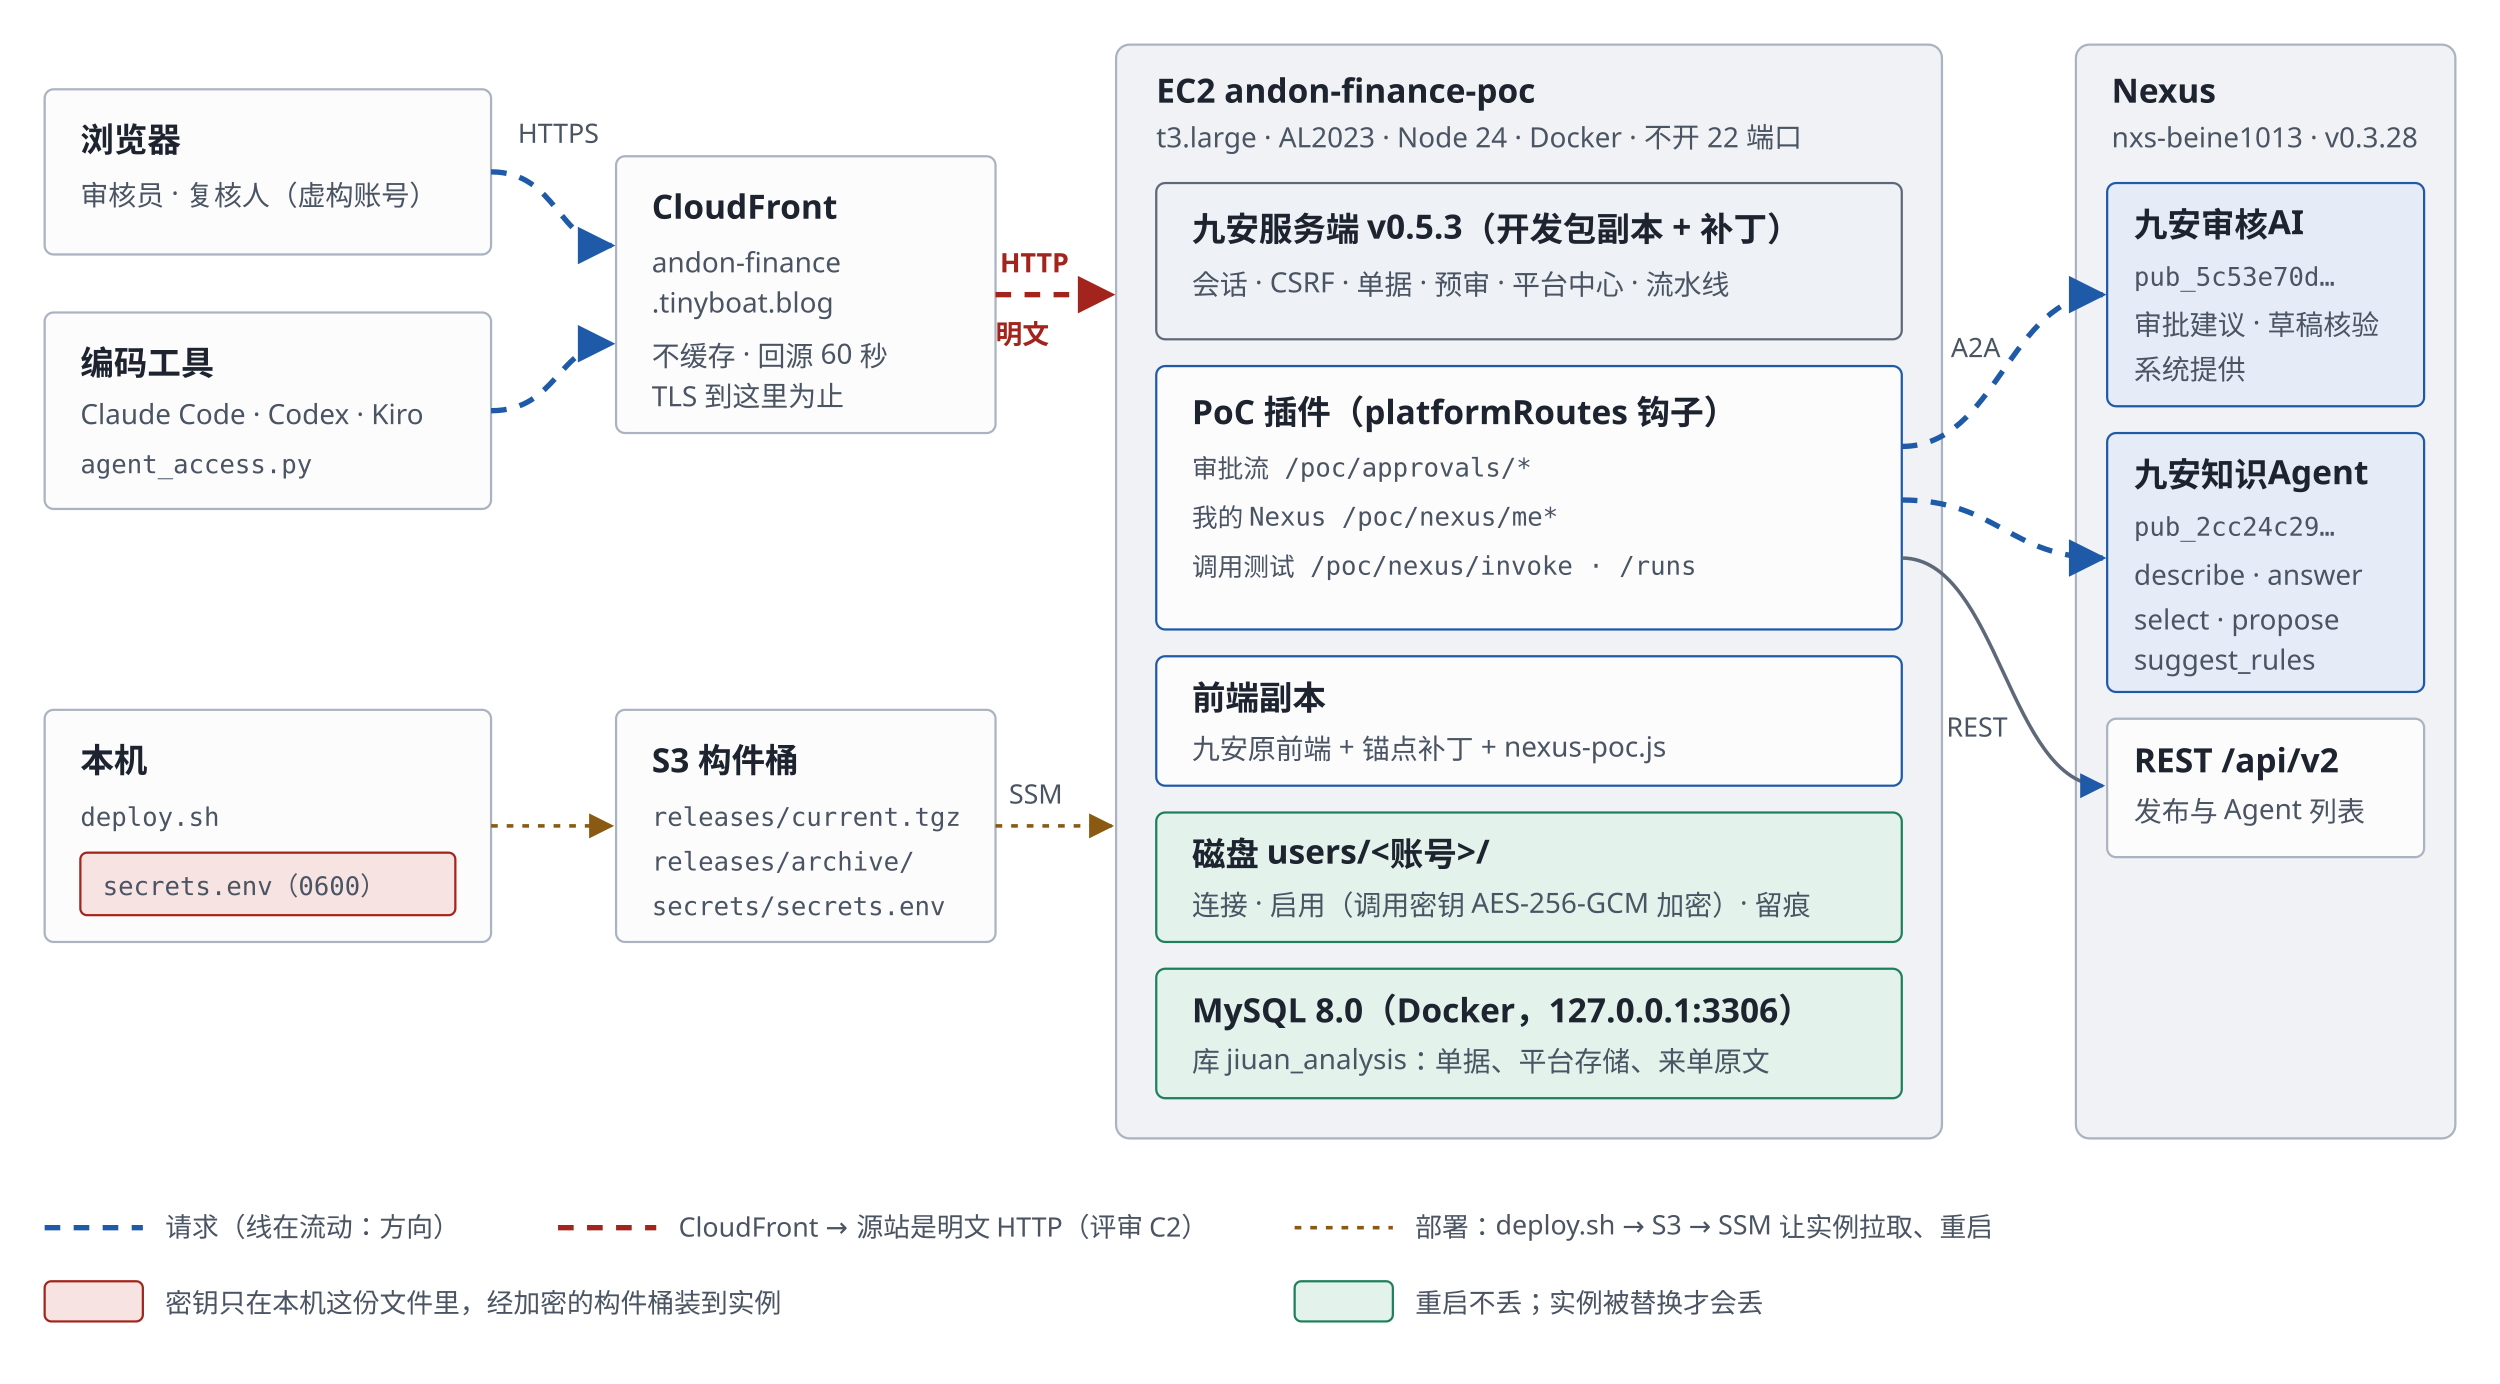
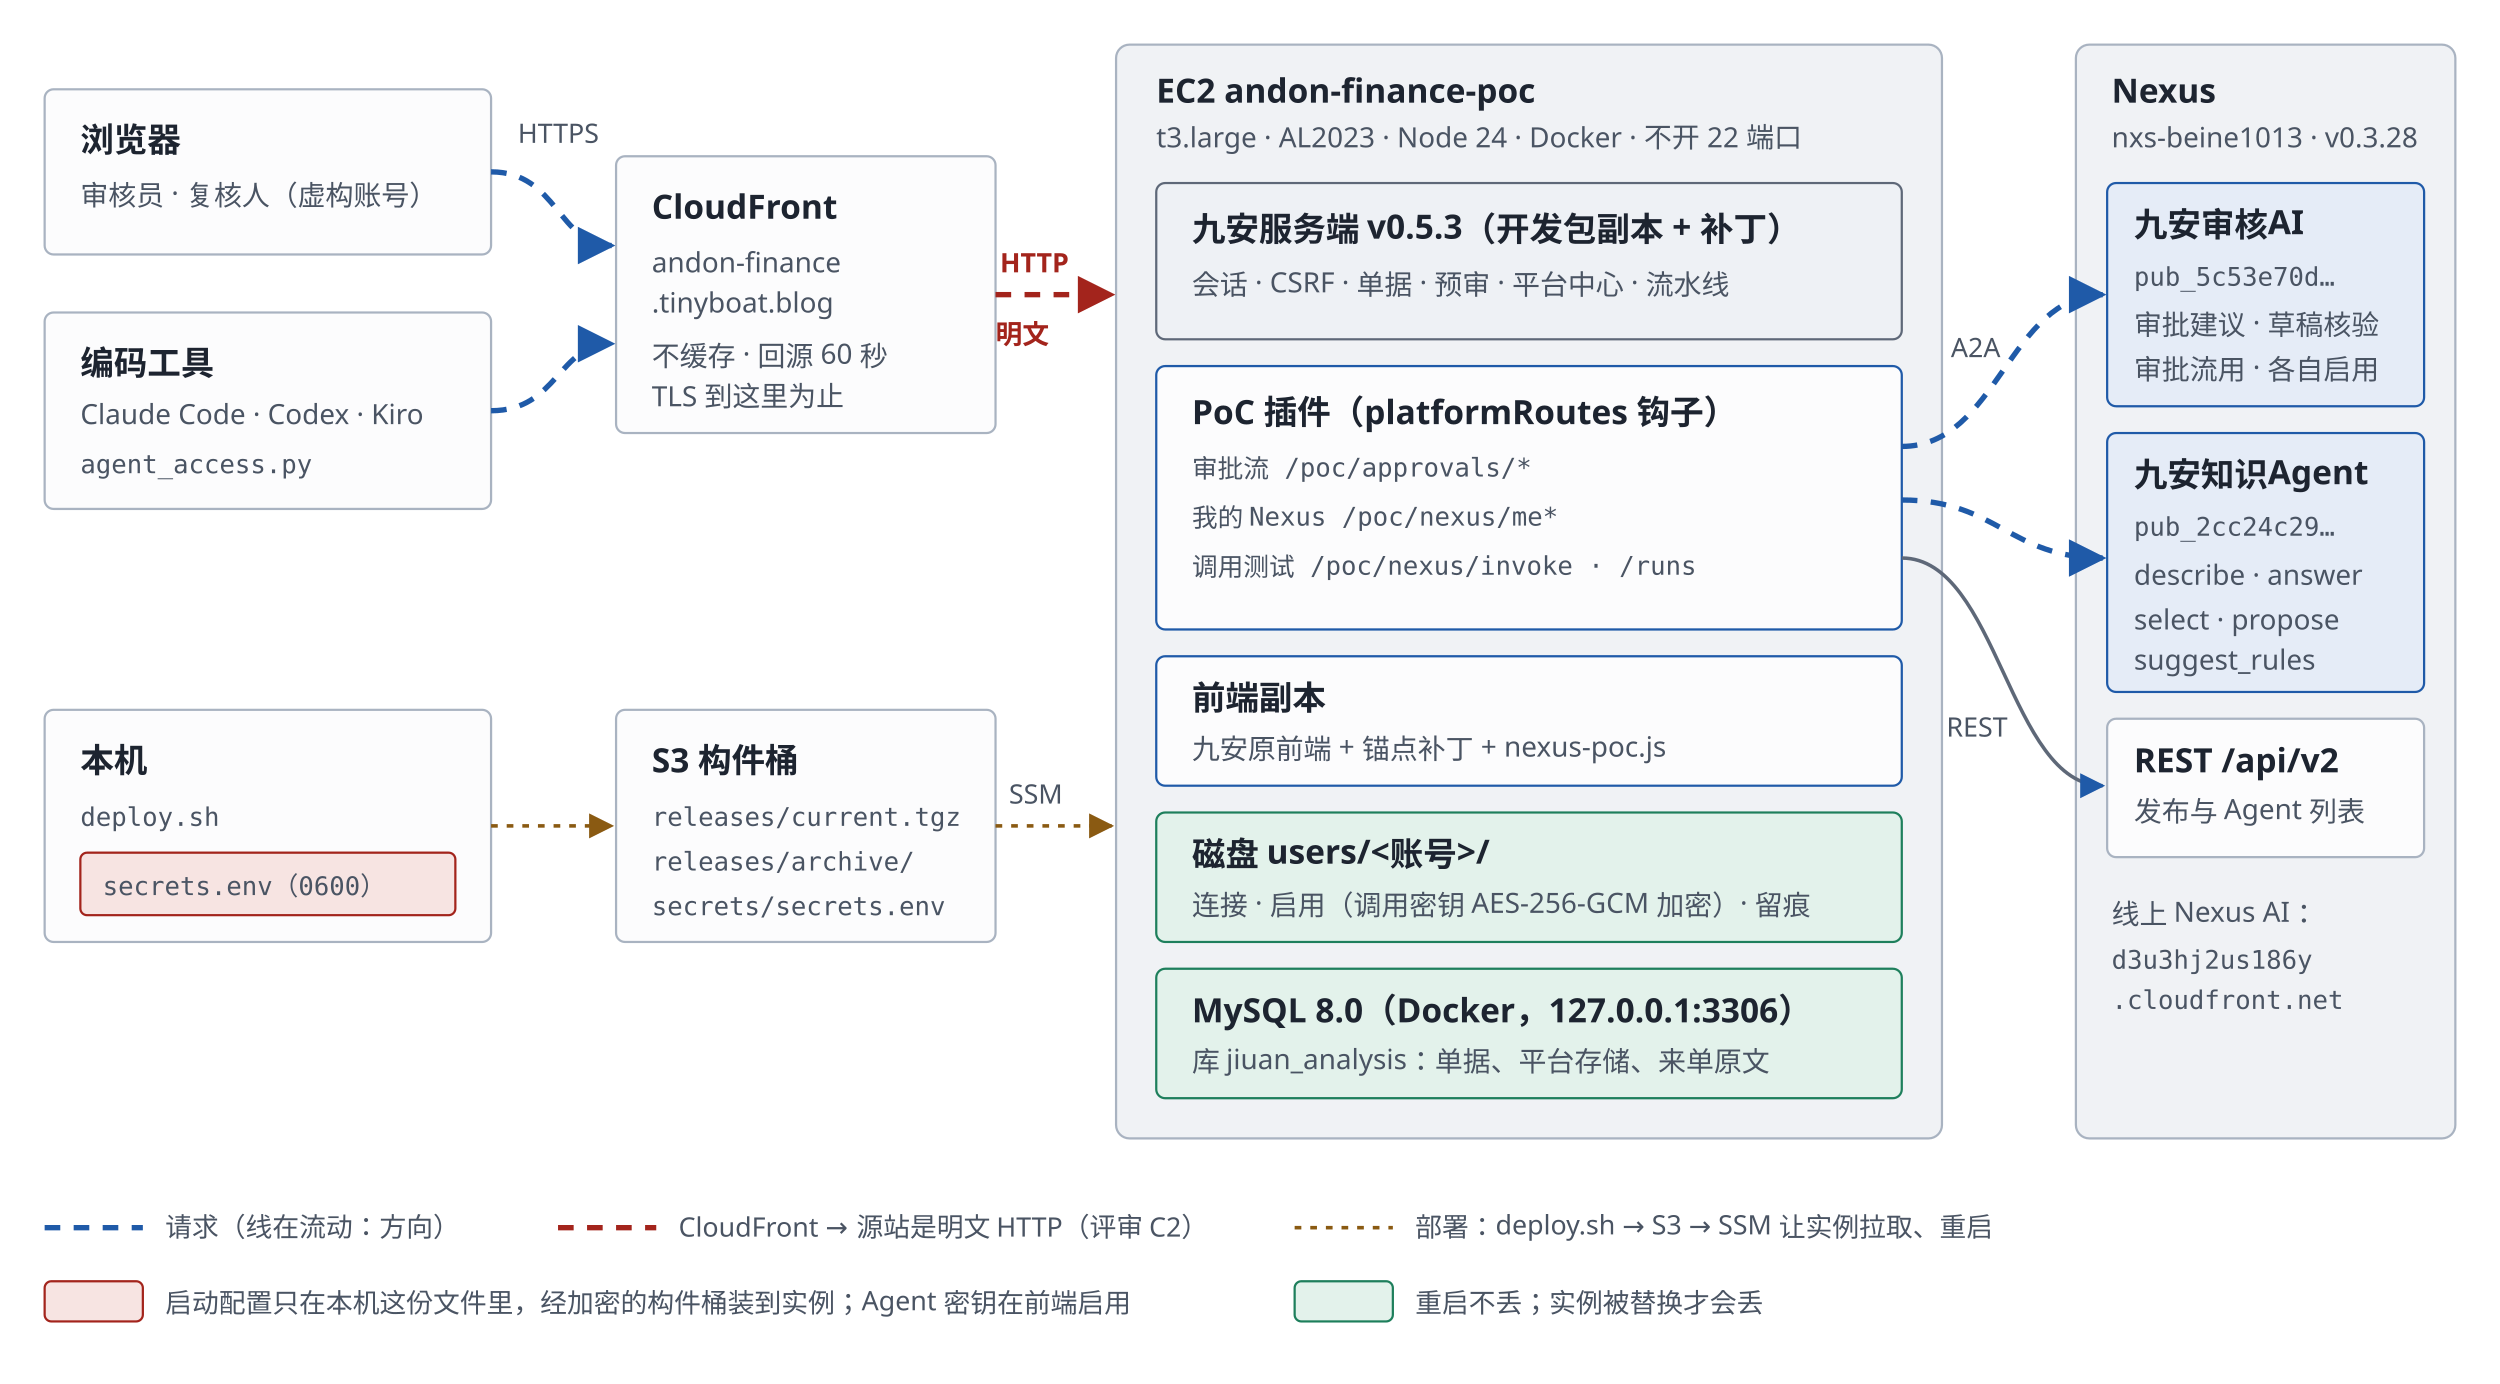
<svg xmlns="http://www.w3.org/2000/svg" width="1120" height="620" viewBox="0 0 1120 620" role="img" aria-labelledby="t d">
  <style>
    text { font-family: "PingFang SC", "Hiragino Sans GB", "Microsoft YaHei", "Noto Sans SC", sans-serif; fill: #1D2430; }
    .t { font-size: 15px; font-weight: 600; }
    .s { font-size: 12.5px; fill: #4A5463; }
    .m { font-family: "SF Mono", Menlo, Consolas, monospace; font-size: 11.5px; fill: #4A5463; }
    .lbl { font-size: 12px; fill: #4A5463; }
    .warn { font-size: 12px; fill: #A3241C; font-weight: 600; }
    .box { fill: #FCFCFD; stroke: #A9B3C1; }
    .zone { fill: #F0F2F5; stroke: #A9B3C1; }
    .poc { fill: #FCFCFD; stroke: #1F5AA8; }
    .jiuan { fill: #EEF1F5; stroke: #5E6878; }
    .nexus { fill: #E5ECF7; stroke: #1F5AA8; }
    .disk { fill: #E3F2EB; stroke: #1E7F5C; }
    .secret { fill: #F7E4E2; stroke: #A3241C; }
    .wire { fill: none; stroke: #5E6878; stroke-width: 1.6; }
    .flow { fill: none; stroke: #1F5AA8; stroke-width: 2.4; stroke-dasharray: 7 6; animation: march 1.1s linear infinite; }
    .plain { fill: none; stroke: #A3241C; stroke-width: 2.4; stroke-dasharray: 7 6; animation: march 1.1s linear infinite; }
    .deploy { fill: none; stroke: #8A5A12; stroke-width: 1.6; stroke-dasharray: 3 4; }
    @keyframes march { to { stroke-dashoffset: -26; } }
    @media (prefers-reduced-motion: reduce) { .flow, .plain { animation: none; } }
  </style>
  <defs>
    <marker id="a-blue" viewBox="0 0 10 10" refX="9" refY="5" markerWidth="7" markerHeight="7" orient="auto-start-reverse">
      <path d="M0,0 L10,5 L0,10 z" fill="#1F5AA8" />
    </marker>
    <marker id="a-red" viewBox="0 0 10 10" refX="9" refY="5" markerWidth="7" markerHeight="7" orient="auto-start-reverse">
      <path d="M0,0 L10,5 L0,10 z" fill="#A3241C" />
    </marker>
    <marker id="a-brown" viewBox="0 0 10 10" refX="9" refY="5" markerWidth="7" markerHeight="7" orient="auto-start-reverse">
      <path d="M0,0 L10,5 L0,10 z" fill="#8A5A12" />
    </marker>
  </defs>
  <rect class="box" x="20" y="40" width="200" height="74" rx="4" />
  <text class="t" x="36" y="68">浏览器</text>
  <text class="s" x="36" y="92">审核员 · 复核人（虚构账号）</text>
  <rect class="box" x="20" y="140" width="200" height="88" rx="4" />
  <text class="t" x="36" y="168">编码工具</text>
  <text class="s" x="36" y="190">Claude Code · Codex · Kiro</text>
  <text class="m" x="36" y="212">agent_access.py</text>
  <rect class="box" x="276" y="70" width="170" height="124" rx="4" />
  <text class="t" x="292" y="98">CloudFront</text>
  <text class="s" x="292" y="122">andon-finance</text>
  <text class="s" x="292" y="140">.tinyboat.blog</text>
  <text class="s" x="292" y="164">不缓存 · 回源 60 秒</text>
  <text class="s" x="292" y="182">TLS 到这里为止</text>
  <rect class="zone" x="500" y="20" width="370" height="490" rx="6" />
  <text class="t" x="518" y="46">EC2 andon-finance-poc</text>
  <text class="s" x="518" y="66">t3.large · AL2023 · Node 24 · Docker · 不开 22 端口</text>
  <rect class="jiuan" x="518" y="82" width="334" height="70" rx="4" />
  <text class="t" x="534" y="108">九安服务端 v0.5.3（开发包副本 + 补丁）</text>
  <text class="s" x="534" y="132">会话 · CSRF · 单据 · 预审 · 平台中心 · 流水线</text>
  <rect class="poc" x="518" y="164" width="334" height="118" rx="4" />
  <text class="t" x="534" y="190">PoC 插件（platformRoutes 钩子）</text>
  <text class="m" x="534" y="214">审批流     /poc/approvals/*</text>
  <text class="m" x="534" y="236">我的 Nexus /poc/nexus/me*</text>
  <text class="m" x="534" y="258">调用测试   /poc/nexus/invoke · /runs</text>
  <rect class="poc" x="518" y="294" width="334" height="58" rx="4" />
  <text class="t" x="534" y="318">前端副本</text>
  <text class="s" x="534" y="340">九安原前端 + 锚点补丁 + nexus-poc.js</text>
  <rect class="disk" x="518" y="364" width="334" height="58" rx="4" />
  <text class="t" x="534" y="388">磁盘 users/&lt;账号&gt;/</text>
  <text class="s" x="534" y="410">连接 · 启用（调用密钥 AES-256-GCM 加密）· 留痕</text>
  <rect class="disk" x="518" y="434" width="334" height="58" rx="4" />
  <text class="t" x="534" y="458">MySQL 8.0（Docker，127.0.0.1:3306）</text>
  <text class="s" x="534" y="480">库 jiuan_analysis：单据、平台存储、来单原文</text>
  <rect class="zone" x="930" y="20" width="170" height="490" rx="6" />
  <text class="t" x="946" y="46">Nexus</text>
  <text class="s" x="946" y="66">nxs-beine1013 · v0.3.28</text>
  <rect class="nexus" x="944" y="82" width="142" height="100" rx="4" />
  <text class="t" x="956" y="106">九安审核AI</text>
  <text class="m" x="956" y="128">pub_5c53e70d…</text>
  <text class="s" x="956" y="150">审批建议 · 草稿核验</text>
-   <text class="s" x="956" y="170">系统提供</text>
+   <text class="s" x="956" y="170">审批流用 · 各自启用</text>
  <rect class="nexus" x="944" y="194" width="142" height="116" rx="4" />
  <text class="t" x="956" y="218">九安知识Agent</text>
  <text class="m" x="956" y="240">pub_2cc24c29…</text>
  <text class="s" x="956" y="262">describe · answer</text>
  <text class="s" x="956" y="282">select · propose</text>
  <text class="s" x="956" y="300">suggest_rules</text>
  <rect class="box" x="944" y="322" width="142" height="62" rx="4" />
  <text class="t" x="956" y="346">REST /api/v2</text>
  <text class="s" x="956" y="368">发布与 Agent 列表</text>
+   <text class="s" x="946" y="414">线上 Nexus AI：</text>
+   <text class="m" x="946" y="434">d3u3hj2us186y</text>
+   <text class="m" x="946" y="452">.cloudfront.net</text>
  <rect class="box" x="20" y="318" width="200" height="104" rx="4" />
  <text class="t" x="36" y="346">本机</text>
  <text class="m" x="36" y="370">deploy.sh</text>
  <rect class="secret" x="36" y="382" width="168" height="28" rx="3" />
  <text class="m" x="46" y="401">secrets.env（0600）</text>
  <rect class="box" x="276" y="318" width="170" height="104" rx="4" />
  <text class="t" x="292" y="346">S3 构件桶</text>
  <text class="m" x="292" y="370">releases/current.tgz</text>
  <text class="m" x="292" y="390">releases/archive/</text>
  <text class="m" x="292" y="410">secrets/secrets.env</text>
  <path class="flow" d="M220,77 C250,77 250,110 274,110" marker-end="url(#a-blue)" />
  <path class="flow" d="M220,184 C250,184 250,154 274,154" marker-end="url(#a-blue)" />
  <text class="lbl" x="232" y="64">HTTPS</text>
  <path class="plain" d="M446,132 L498,132" marker-end="url(#a-red)" />
  <text class="warn" x="448" y="122">HTTP</text>
  <text class="warn" x="446" y="154">明文</text>
  <path class="flow" d="M852,200 C895,200 900,132 942,132" marker-end="url(#a-blue)" />
  <path class="flow" d="M852,224 C895,224 900,250 942,250" marker-end="url(#a-blue)" />
  <text class="lbl" x="874" y="160">A2A</text>
  <path class="wire" d="M852,250 C895,250 900,352 942,352" marker-end="url(#a-blue)" />
  <text class="lbl" x="872" y="330">REST</text>
  <path class="deploy" d="M220,370 L274,370" marker-end="url(#a-brown)" />
  <path class="deploy" d="M446,370 L498,370" marker-end="url(#a-brown)" />
  <text class="lbl" x="452" y="360">SSM</text>
  <g transform="translate(20,540)">
    <path class="flow" d="M0,10 L44,10" />
    <text class="lbl" x="54" y="14">请求（线在流动：方向）</text>
    <path class="plain" d="M230,10 L274,10" />
    <text class="lbl" x="284" y="14">CloudFront → 源站是明文 HTTP（评审 C2）</text>
    <path class="deploy" d="M560,10 L604,10" />
    <text class="lbl" x="614" y="14">部署：deploy.sh → S3 → SSM 让实例拉取、重启</text>
    <rect class="secret" x="0" y="34" width="44" height="18" rx="3" />
-     <text class="lbl" x="54" y="48">密钥只在本机这份文件里，经加密的构件桶装到实例</text>
+     <text class="lbl" x="54" y="48">启动配置只在本机这份文件里，经加密的构件桶装到实例；Agent 密钥在前端启用</text>
    <rect class="disk" x="560" y="34" width="44" height="18" rx="3" />
    <text class="lbl" x="614" y="48">重启不丢；实例被替换才会丢</text>
  </g>
</svg>
